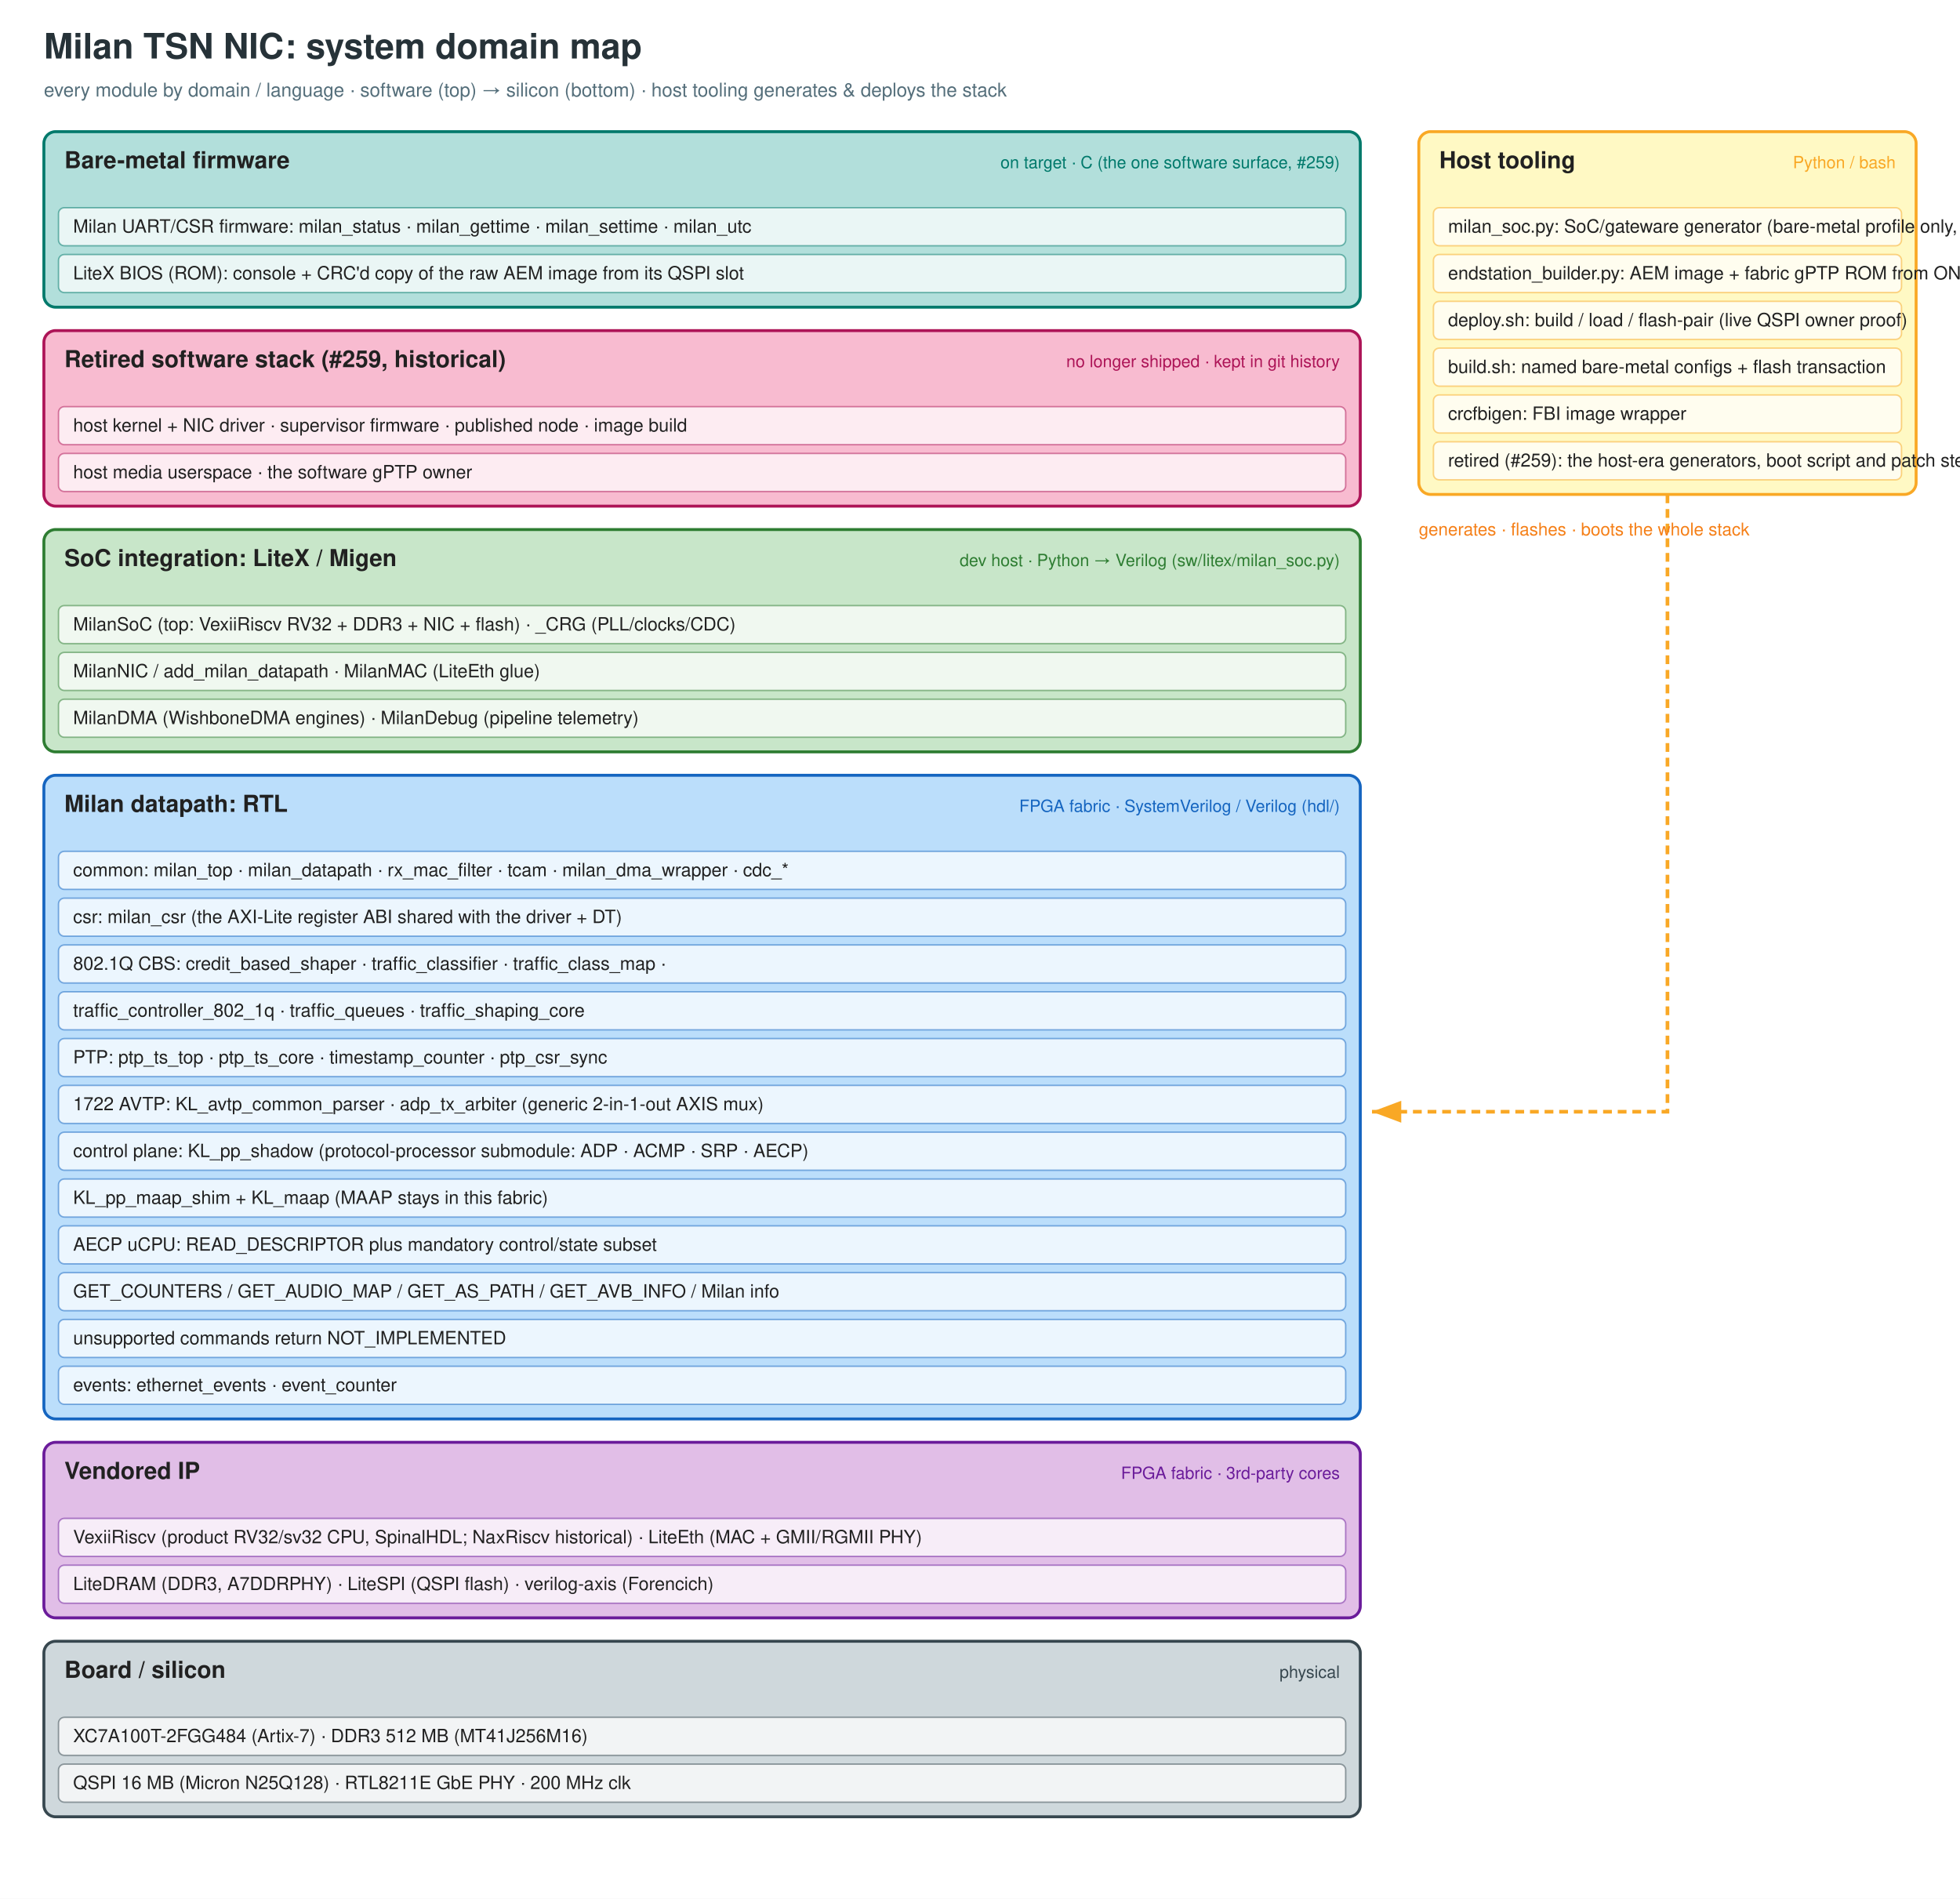
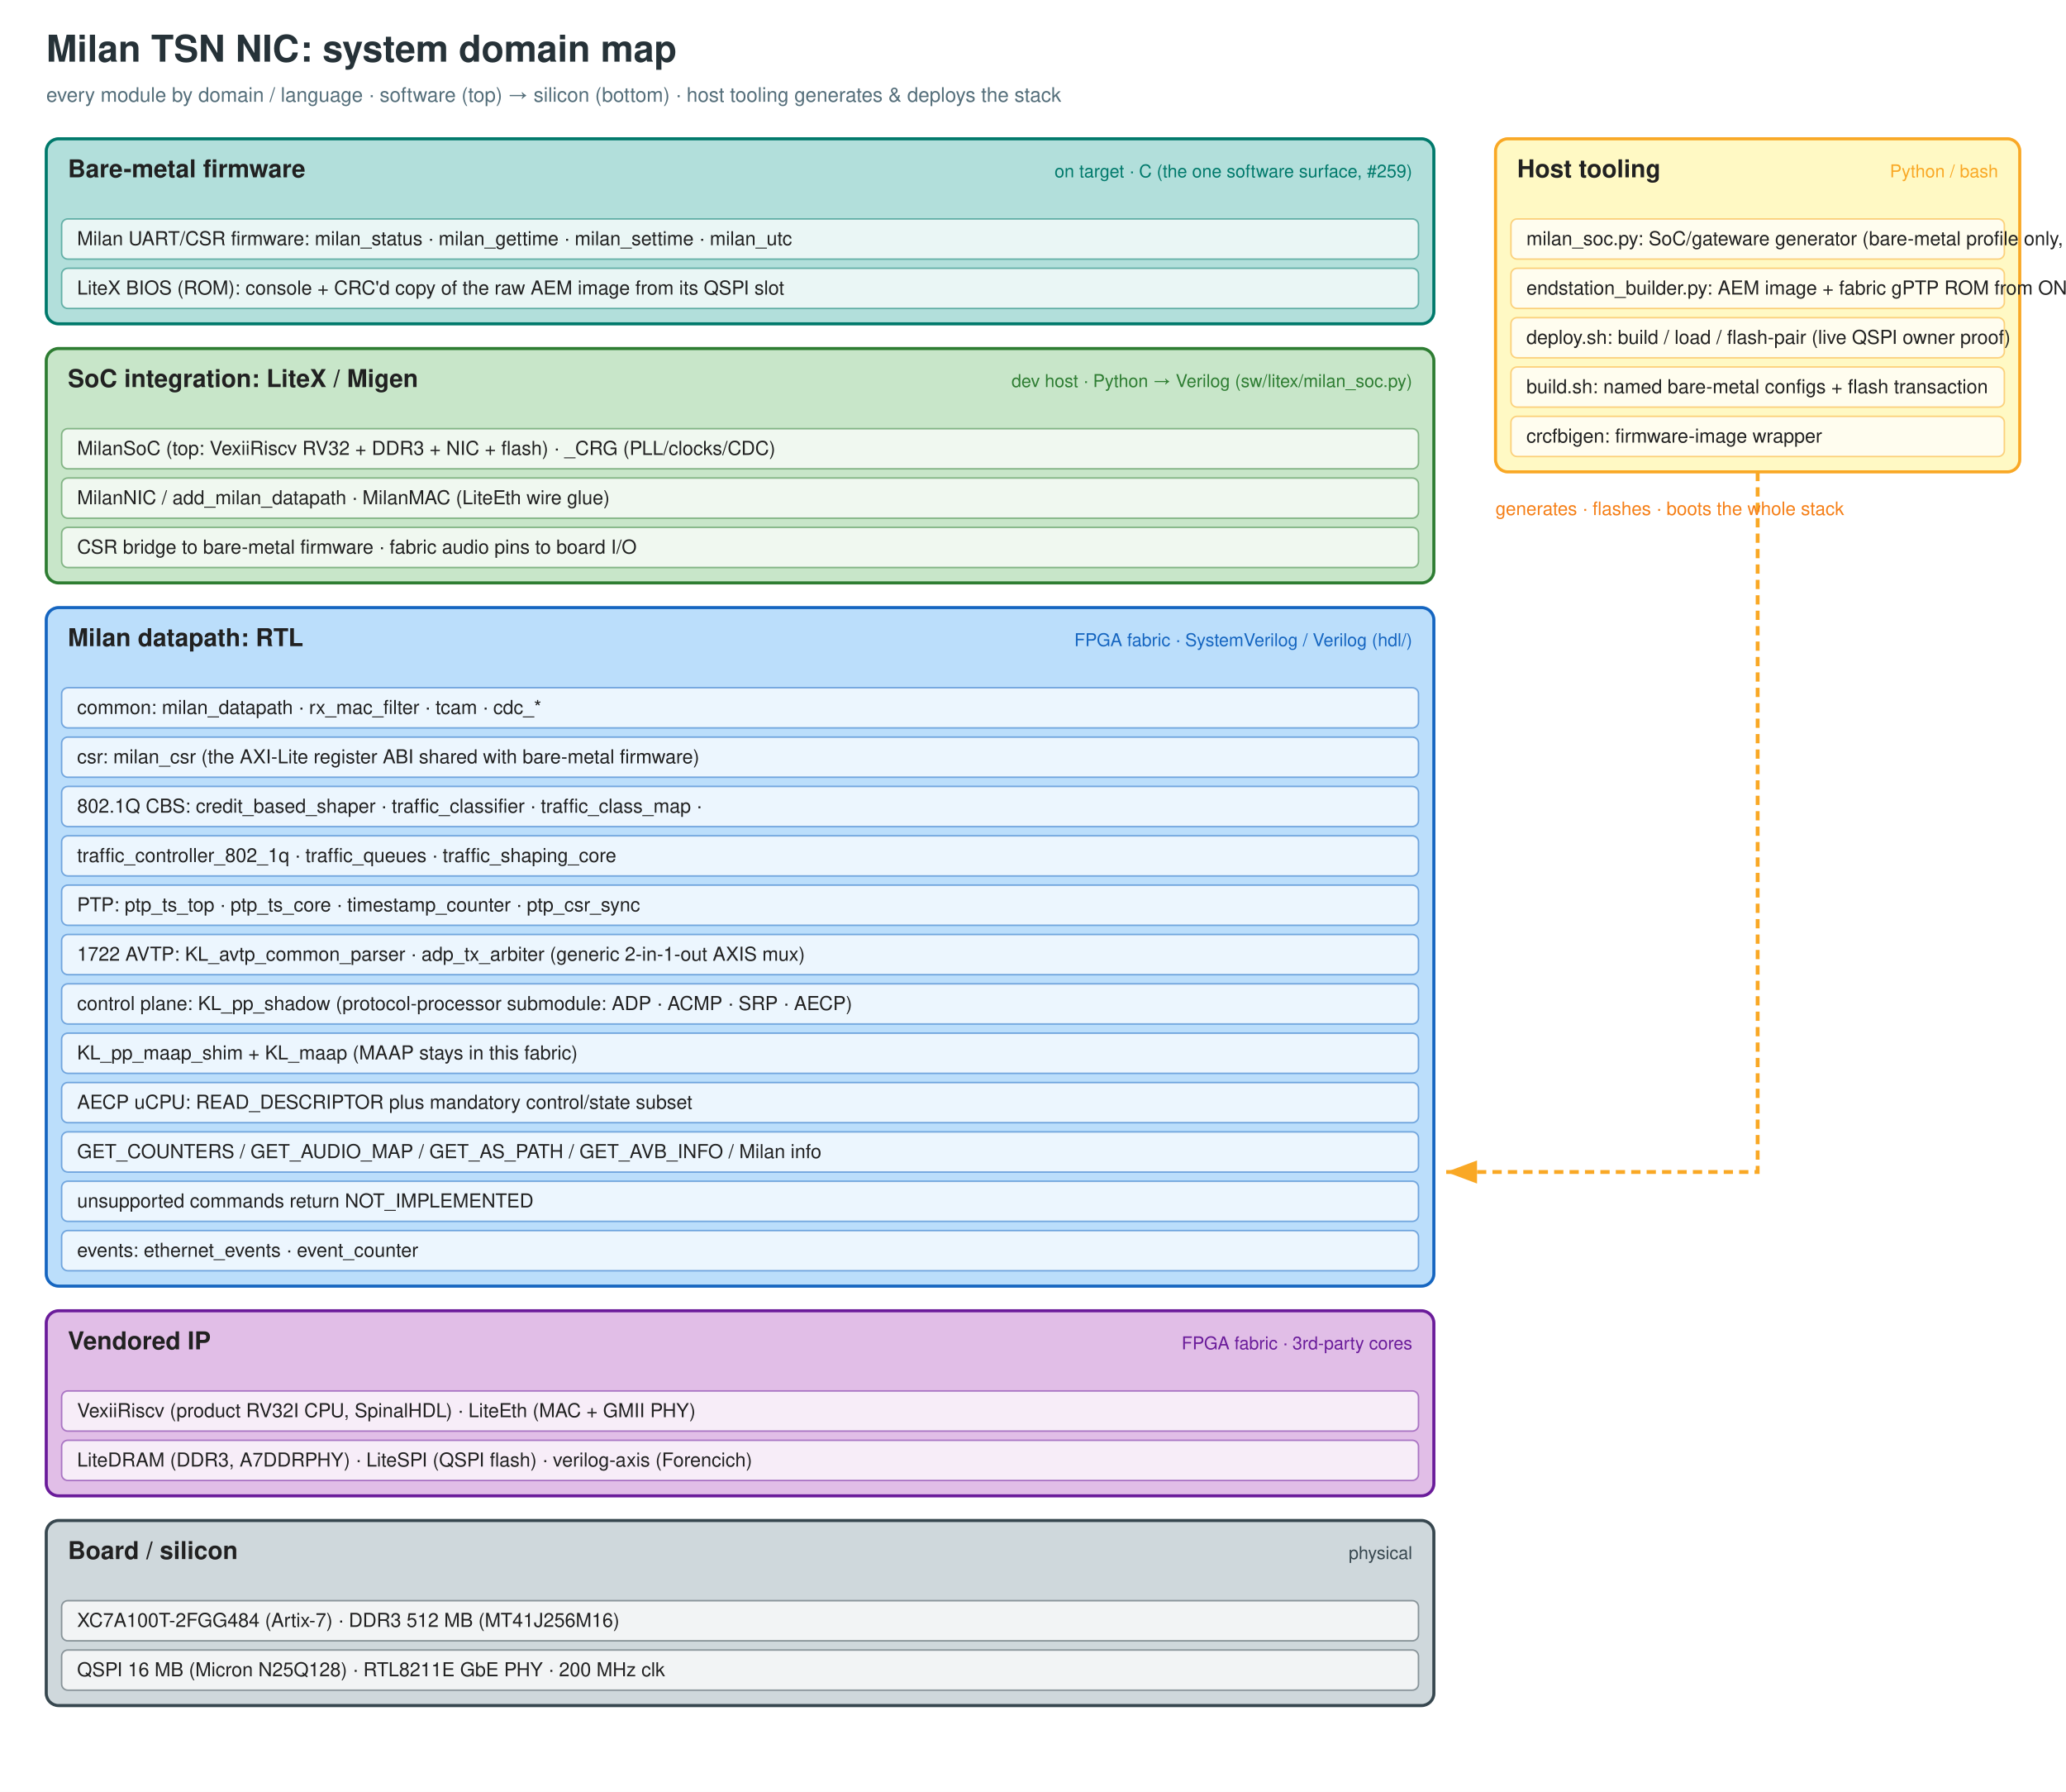
- <svg xmlns="http://www.w3.org/2000/svg" width="1340" height="1298" viewBox="0 0 1340 1298" font-family="Helvetica,Arial,sans-serif">
-   <rect width="1340" height="1298" fill="#ffffff" />
+ <svg xmlns="http://www.w3.org/2000/svg" width="1340" height="1162" viewBox="0 0 1340 1162" font-family="Helvetica,Arial,sans-serif">
+   <rect width="1340" height="1162" fill="#ffffff" />
  <text x="30" y="40" font-size="24" font-weight="bold" fill="#263238">Milan TSN NIC: system domain map</text>
  <text x="30" y="66" font-size="13" fill="#546E7A">every module by domain / language · software (top) → silicon (bottom) · host tooling generates &amp; deploys the stack</text>
  <rect x="30" y="90" width="900" height="120" rx="8" fill="#B2DFDB" stroke="#00796B" stroke-width="2" />
  <text x="44" y="115" font-size="16" font-weight="bold" fill="#212121">Bare-metal firmware</text>
  <text x="44" y="115" font-size="16" fill="#212121">
    <tspan> </tspan>
  </text>
  <text x="916" y="115" font-size="11.5" fill="#00796B" text-anchor="end">on target · C (the one software surface, #259)</text>
  <rect x="40" y="142" width="880" height="26" rx="4" fill="#ffffff" fill-opacity="0.72" stroke="#00796B" stroke-opacity="0.5" stroke-width="1" />
  <text x="50" y="159" font-size="12.5" fill="#212121">Milan UART/CSR firmware: milan_status · milan_gettime · milan_settime · milan_utc</text>
  <rect x="40" y="174" width="880" height="26" rx="4" fill="#ffffff" fill-opacity="0.72" stroke="#00796B" stroke-opacity="0.5" stroke-width="1" />
  <text x="50" y="191" font-size="12.5" fill="#212121">LiteX BIOS (ROM): console + CRC'd copy of the raw AEM image from its QSPI slot</text>
-   <rect x="30" y="226" width="900" height="120" rx="8" fill="#F8BBD0" stroke="#AD1457" stroke-width="2" />
-   <text x="44" y="251" font-size="16" font-weight="bold" fill="#212121">Retired software stack (#259, historical)</text>
+   <rect x="30" y="226" width="900" height="152" rx="8" fill="#C8E6C9" stroke="#2E7D32" stroke-width="2" />
+   <text x="44" y="251" font-size="16" font-weight="bold" fill="#212121">SoC integration: LiteX / Migen</text>
  <text x="44" y="251" font-size="16" fill="#212121">
    <tspan> </tspan>
  </text>
-   <text x="916" y="251" font-size="11.5" fill="#AD1457" text-anchor="end">no longer shipped · kept in git history</text>
-   <rect x="40" y="278" width="880" height="26" rx="4" fill="#ffffff" fill-opacity="0.72" stroke="#AD1457" stroke-opacity="0.5" stroke-width="1" />
-   <text x="50" y="295" font-size="12.5" fill="#212121">host kernel + NIC driver · supervisor firmware · published node · image build</text>
-   <rect x="40" y="310" width="880" height="26" rx="4" fill="#ffffff" fill-opacity="0.72" stroke="#AD1457" stroke-opacity="0.5" stroke-width="1" />
-   <text x="50" y="327" font-size="12.5" fill="#212121">host media userspace · the software gPTP owner</text>
-   <rect x="30" y="362" width="900" height="152" rx="8" fill="#C8E6C9" stroke="#2E7D32" stroke-width="2" />
-   <text x="44" y="387" font-size="16" font-weight="bold" fill="#212121">SoC integration: LiteX / Migen</text>
-   <text x="44" y="387" font-size="16" fill="#212121">
+   <text x="916" y="251" font-size="11.5" fill="#2E7D32" text-anchor="end">dev host · Python → Verilog  (sw/litex/milan_soc.py)</text>
+   <rect x="40" y="278" width="880" height="26" rx="4" fill="#ffffff" fill-opacity="0.72" stroke="#2E7D32" stroke-opacity="0.5" stroke-width="1" />
+   <text x="50" y="295" font-size="12.5" fill="#212121">MilanSoC (top: VexiiRiscv RV32 + DDR3 + NIC + flash)   ·   _CRG (PLL/clocks/CDC)</text>
+   <rect x="40" y="310" width="880" height="26" rx="4" fill="#ffffff" fill-opacity="0.72" stroke="#2E7D32" stroke-opacity="0.5" stroke-width="1" />
+   <text x="50" y="327" font-size="12.5" fill="#212121">MilanNIC / add_milan_datapath   ·   MilanMAC (LiteEth wire glue)</text>
+   <rect x="40" y="342" width="880" height="26" rx="4" fill="#ffffff" fill-opacity="0.72" stroke="#2E7D32" stroke-opacity="0.5" stroke-width="1" />
+   <text x="50" y="359" font-size="12.5" fill="#212121">CSR bridge to bare-metal firmware   ·   fabric audio pins to board I/O</text>
+   <rect x="30" y="394" width="900" height="440" rx="8" fill="#BBDEFB" stroke="#1565C0" stroke-width="2" />
+   <text x="44" y="419" font-size="16" font-weight="bold" fill="#212121">Milan datapath: RTL</text>
+   <text x="44" y="419" font-size="16" fill="#212121">
    <tspan> </tspan>
  </text>
-   <text x="916" y="387" font-size="11.5" fill="#2E7D32" text-anchor="end">dev host · Python → Verilog  (sw/litex/milan_soc.py)</text>
-   <rect x="40" y="414" width="880" height="26" rx="4" fill="#ffffff" fill-opacity="0.72" stroke="#2E7D32" stroke-opacity="0.5" stroke-width="1" />
-   <text x="50" y="431" font-size="12.5" fill="#212121">MilanSoC (top: VexiiRiscv RV32 + DDR3 + NIC + flash)   ·   _CRG (PLL/clocks/CDC)</text>
-   <rect x="40" y="446" width="880" height="26" rx="4" fill="#ffffff" fill-opacity="0.72" stroke="#2E7D32" stroke-opacity="0.5" stroke-width="1" />
-   <text x="50" y="463" font-size="12.5" fill="#212121">MilanNIC / add_milan_datapath   ·   MilanMAC (LiteEth glue)</text>
-   <rect x="40" y="478" width="880" height="26" rx="4" fill="#ffffff" fill-opacity="0.72" stroke="#2E7D32" stroke-opacity="0.5" stroke-width="1" />
-   <text x="50" y="495" font-size="12.5" fill="#212121">MilanDMA (WishboneDMA engines)   ·   MilanDebug (pipeline telemetry)</text>
-   <rect x="30" y="530" width="900" height="440" rx="8" fill="#BBDEFB" stroke="#1565C0" stroke-width="2" />
-   <text x="44" y="555" font-size="16" font-weight="bold" fill="#212121">Milan datapath: RTL</text>
-   <text x="44" y="555" font-size="16" fill="#212121">
+   <text x="916" y="419" font-size="11.5" fill="#1565C0" text-anchor="end">FPGA fabric · SystemVerilog / Verilog  (hdl/)</text>
+   <rect x="40" y="446" width="880" height="26" rx="4" fill="#ffffff" fill-opacity="0.72" stroke="#1565C0" stroke-opacity="0.5" stroke-width="1" />
+   <text x="50" y="463" font-size="12.5" fill="#212121">common: milan_datapath · rx_mac_filter · tcam · cdc_*</text>
+   <rect x="40" y="478" width="880" height="26" rx="4" fill="#ffffff" fill-opacity="0.72" stroke="#1565C0" stroke-opacity="0.5" stroke-width="1" />
+   <text x="50" y="495" font-size="12.5" fill="#212121">csr: milan_csr  (the AXI-Lite register ABI shared with bare-metal firmware)</text>
+   <rect x="40" y="510" width="880" height="26" rx="4" fill="#ffffff" fill-opacity="0.72" stroke="#1565C0" stroke-opacity="0.5" stroke-width="1" />
+   <text x="50" y="527" font-size="12.5" fill="#212121">802.1Q CBS: credit_based_shaper · traffic_classifier · traffic_class_map ·</text>
+   <rect x="40" y="542" width="880" height="26" rx="4" fill="#ffffff" fill-opacity="0.72" stroke="#1565C0" stroke-opacity="0.5" stroke-width="1" />
+   <text x="50" y="559" font-size="12.5" fill="#212121">            traffic_controller_802_1q · traffic_queues · traffic_shaping_core</text>
+   <rect x="40" y="574" width="880" height="26" rx="4" fill="#ffffff" fill-opacity="0.72" stroke="#1565C0" stroke-opacity="0.5" stroke-width="1" />
+   <text x="50" y="591" font-size="12.5" fill="#212121">PTP: ptp_ts_top · ptp_ts_core · timestamp_counter · ptp_csr_sync</text>
+   <rect x="40" y="606" width="880" height="26" rx="4" fill="#ffffff" fill-opacity="0.72" stroke="#1565C0" stroke-opacity="0.5" stroke-width="1" />
+   <text x="50" y="623" font-size="12.5" fill="#212121">1722 AVTP: KL_avtp_common_parser   ·   adp_tx_arbiter (generic 2-in-1-out AXIS mux)</text>
+   <rect x="40" y="638" width="880" height="26" rx="4" fill="#ffffff" fill-opacity="0.72" stroke="#1565C0" stroke-opacity="0.5" stroke-width="1" />
+   <text x="50" y="655" font-size="12.5" fill="#212121">control plane: KL_pp_shadow (protocol-processor submodule: ADP · ACMP · SRP · AECP)</text>
+   <rect x="40" y="670" width="880" height="26" rx="4" fill="#ffffff" fill-opacity="0.72" stroke="#1565C0" stroke-opacity="0.5" stroke-width="1" />
+   <text x="50" y="687" font-size="12.5" fill="#212121">               KL_pp_maap_shim + KL_maap  (MAAP stays in this fabric)</text>
+   <rect x="40" y="702" width="880" height="26" rx="4" fill="#ffffff" fill-opacity="0.72" stroke="#1565C0" stroke-opacity="0.5" stroke-width="1" />
+   <text x="50" y="719" font-size="12.5" fill="#212121">               AECP uCPU: READ_DESCRIPTOR plus mandatory control/state subset</text>
+   <rect x="40" y="734" width="880" height="26" rx="4" fill="#ffffff" fill-opacity="0.72" stroke="#1565C0" stroke-opacity="0.5" stroke-width="1" />
+   <text x="50" y="751" font-size="12.5" fill="#212121">               GET_COUNTERS / GET_AUDIO_MAP / GET_AS_PATH / GET_AVB_INFO / Milan info</text>
+   <rect x="40" y="766" width="880" height="26" rx="4" fill="#ffffff" fill-opacity="0.72" stroke="#1565C0" stroke-opacity="0.5" stroke-width="1" />
+   <text x="50" y="783" font-size="12.5" fill="#212121">               unsupported commands return NOT_IMPLEMENTED</text>
+   <rect x="40" y="798" width="880" height="26" rx="4" fill="#ffffff" fill-opacity="0.72" stroke="#1565C0" stroke-opacity="0.5" stroke-width="1" />
+   <text x="50" y="815" font-size="12.5" fill="#212121">events: ethernet_events · event_counter</text>
+   <rect x="30" y="850" width="900" height="120" rx="8" fill="#E1BEE7" stroke="#6A1B9A" stroke-width="2" />
+   <text x="44" y="875" font-size="16" font-weight="bold" fill="#212121">Vendored IP</text>
+   <text x="44" y="875" font-size="16" fill="#212121">
    <tspan> </tspan>
  </text>
-   <text x="916" y="555" font-size="11.5" fill="#1565C0" text-anchor="end">FPGA fabric · SystemVerilog / Verilog  (hdl/)</text>
-   <rect x="40" y="582" width="880" height="26" rx="4" fill="#ffffff" fill-opacity="0.72" stroke="#1565C0" stroke-opacity="0.5" stroke-width="1" />
-   <text x="50" y="599" font-size="12.5" fill="#212121">common: milan_top · milan_datapath · rx_mac_filter · tcam · milan_dma_wrapper · cdc_*</text>
-   <rect x="40" y="614" width="880" height="26" rx="4" fill="#ffffff" fill-opacity="0.72" stroke="#1565C0" stroke-opacity="0.5" stroke-width="1" />
-   <text x="50" y="631" font-size="12.5" fill="#212121">csr: milan_csr  (the AXI-Lite register ABI shared with the driver + DT)</text>
-   <rect x="40" y="646" width="880" height="26" rx="4" fill="#ffffff" fill-opacity="0.72" stroke="#1565C0" stroke-opacity="0.5" stroke-width="1" />
-   <text x="50" y="663" font-size="12.5" fill="#212121">802.1Q CBS: credit_based_shaper · traffic_classifier · traffic_class_map ·</text>
-   <rect x="40" y="678" width="880" height="26" rx="4" fill="#ffffff" fill-opacity="0.72" stroke="#1565C0" stroke-opacity="0.5" stroke-width="1" />
-   <text x="50" y="695" font-size="12.5" fill="#212121">            traffic_controller_802_1q · traffic_queues · traffic_shaping_core</text>
-   <rect x="40" y="710" width="880" height="26" rx="4" fill="#ffffff" fill-opacity="0.72" stroke="#1565C0" stroke-opacity="0.5" stroke-width="1" />
-   <text x="50" y="727" font-size="12.5" fill="#212121">PTP: ptp_ts_top · ptp_ts_core · timestamp_counter · ptp_csr_sync</text>
-   <rect x="40" y="742" width="880" height="26" rx="4" fill="#ffffff" fill-opacity="0.72" stroke="#1565C0" stroke-opacity="0.5" stroke-width="1" />
-   <text x="50" y="759" font-size="12.5" fill="#212121">1722 AVTP: KL_avtp_common_parser   ·   adp_tx_arbiter (generic 2-in-1-out AXIS mux)</text>
-   <rect x="40" y="774" width="880" height="26" rx="4" fill="#ffffff" fill-opacity="0.72" stroke="#1565C0" stroke-opacity="0.5" stroke-width="1" />
-   <text x="50" y="791" font-size="12.5" fill="#212121">control plane: KL_pp_shadow (protocol-processor submodule: ADP · ACMP · SRP · AECP)</text>
-   <rect x="40" y="806" width="880" height="26" rx="4" fill="#ffffff" fill-opacity="0.72" stroke="#1565C0" stroke-opacity="0.5" stroke-width="1" />
-   <text x="50" y="823" font-size="12.5" fill="#212121">               KL_pp_maap_shim + KL_maap  (MAAP stays in this fabric)</text>
-   <rect x="40" y="838" width="880" height="26" rx="4" fill="#ffffff" fill-opacity="0.72" stroke="#1565C0" stroke-opacity="0.5" stroke-width="1" />
-   <text x="50" y="855" font-size="12.5" fill="#212121">               AECP uCPU: READ_DESCRIPTOR plus mandatory control/state subset</text>
-   <rect x="40" y="870" width="880" height="26" rx="4" fill="#ffffff" fill-opacity="0.72" stroke="#1565C0" stroke-opacity="0.5" stroke-width="1" />
-   <text x="50" y="887" font-size="12.5" fill="#212121">               GET_COUNTERS / GET_AUDIO_MAP / GET_AS_PATH / GET_AVB_INFO / Milan info</text>
-   <rect x="40" y="902" width="880" height="26" rx="4" fill="#ffffff" fill-opacity="0.72" stroke="#1565C0" stroke-opacity="0.5" stroke-width="1" />
-   <text x="50" y="919" font-size="12.5" fill="#212121">               unsupported commands return NOT_IMPLEMENTED</text>
-   <rect x="40" y="934" width="880" height="26" rx="4" fill="#ffffff" fill-opacity="0.72" stroke="#1565C0" stroke-opacity="0.5" stroke-width="1" />
-   <text x="50" y="951" font-size="12.5" fill="#212121">events: ethernet_events · event_counter</text>
-   <rect x="30" y="986" width="900" height="120" rx="8" fill="#E1BEE7" stroke="#6A1B9A" stroke-width="2" />
-   <text x="44" y="1011" font-size="16" font-weight="bold" fill="#212121">Vendored IP</text>
+   <text x="916" y="875" font-size="11.5" fill="#6A1B9A" text-anchor="end">FPGA fabric · 3rd-party cores</text>
+   <rect x="40" y="902" width="880" height="26" rx="4" fill="#ffffff" fill-opacity="0.72" stroke="#6A1B9A" stroke-opacity="0.5" stroke-width="1" />
+   <text x="50" y="919" font-size="12.5" fill="#212121">VexiiRiscv (product RV32I CPU, SpinalHDL)   ·   LiteEth (MAC + GMII PHY)</text>
+   <rect x="40" y="934" width="880" height="26" rx="4" fill="#ffffff" fill-opacity="0.72" stroke="#6A1B9A" stroke-opacity="0.5" stroke-width="1" />
+   <text x="50" y="951" font-size="12.5" fill="#212121">LiteDRAM (DDR3, A7DDRPHY)   ·   LiteSPI (QSPI flash)   ·   verilog-axis (Forencich)</text>
+   <rect x="30" y="986" width="900" height="120" rx="8" fill="#CFD8DC" stroke="#37474F" stroke-width="2" />
+   <text x="44" y="1011" font-size="16" font-weight="bold" fill="#212121">Board / silicon</text>
  <text x="44" y="1011" font-size="16" fill="#212121">
    <tspan> </tspan>
  </text>
-   <text x="916" y="1011" font-size="11.5" fill="#6A1B9A" text-anchor="end">FPGA fabric · 3rd-party cores</text>
-   <rect x="40" y="1038" width="880" height="26" rx="4" fill="#ffffff" fill-opacity="0.72" stroke="#6A1B9A" stroke-opacity="0.5" stroke-width="1" />
-   <text x="50" y="1055" font-size="12.5" fill="#212121">VexiiRiscv (product RV32/sv32 CPU, SpinalHDL; NaxRiscv historical)   ·   LiteEth (MAC + GMII/RGMII PHY)</text>
-   <rect x="40" y="1070" width="880" height="26" rx="4" fill="#ffffff" fill-opacity="0.72" stroke="#6A1B9A" stroke-opacity="0.5" stroke-width="1" />
-   <text x="50" y="1087" font-size="12.5" fill="#212121">LiteDRAM (DDR3, A7DDRPHY)   ·   LiteSPI (QSPI flash)   ·   verilog-axis (Forencich)</text>
-   <rect x="30" y="1122" width="900" height="120" rx="8" fill="#CFD8DC" stroke="#37474F" stroke-width="2" />
-   <text x="44" y="1147" font-size="16" font-weight="bold" fill="#212121">Board / silicon</text>
-   <text x="44" y="1147" font-size="16" fill="#212121">
-     <tspan> </tspan>
-   </text>
-   <text x="916" y="1147" font-size="11.5" fill="#37474F" text-anchor="end">physical</text>
-   <rect x="40" y="1174" width="880" height="26" rx="4" fill="#ffffff" fill-opacity="0.72" stroke="#37474F" stroke-opacity="0.5" stroke-width="1" />
-   <text x="50" y="1191" font-size="12.5" fill="#212121">XC7A100T-2FGG484 (Artix-7)  ·  DDR3 512 MB (MT41J256M16)</text>
-   <rect x="40" y="1206" width="880" height="26" rx="4" fill="#ffffff" fill-opacity="0.72" stroke="#37474F" stroke-opacity="0.5" stroke-width="1" />
-   <text x="50" y="1223" font-size="12.5" fill="#212121">QSPI 16 MB (Micron N25Q128)  ·  RTL8211E GbE PHY  ·  200 MHz clk</text>
-   <rect x="970" y="90" width="340" height="248" rx="8" fill="#FFF9C4" stroke="#F9A825" stroke-width="2" />
+   <text x="916" y="1011" font-size="11.5" fill="#37474F" text-anchor="end">physical</text>
+   <rect x="40" y="1038" width="880" height="26" rx="4" fill="#ffffff" fill-opacity="0.72" stroke="#37474F" stroke-opacity="0.5" stroke-width="1" />
+   <text x="50" y="1055" font-size="12.5" fill="#212121">XC7A100T-2FGG484 (Artix-7)  ·  DDR3 512 MB (MT41J256M16)</text>
+   <rect x="40" y="1070" width="880" height="26" rx="4" fill="#ffffff" fill-opacity="0.72" stroke="#37474F" stroke-opacity="0.5" stroke-width="1" />
+   <text x="50" y="1087" font-size="12.5" fill="#212121">QSPI 16 MB (Micron N25Q128)  ·  RTL8211E GbE PHY  ·  200 MHz clk</text>
+   <rect x="970" y="90" width="340" height="216" rx="8" fill="#FFF9C4" stroke="#F9A825" stroke-width="2" />
  <text x="984" y="115" font-size="16" font-weight="bold" fill="#212121">Host tooling</text>
  <text x="984" y="115" font-size="16" fill="#212121">
    <tspan> </tspan>
  </text>
  <text x="1296" y="115" font-size="11.5" fill="#F9A825" text-anchor="end">Python / bash</text>
  <rect x="980" y="142" width="320" height="26" rx="4" fill="#ffffff" fill-opacity="0.72" stroke="#F9A825" stroke-opacity="0.5" stroke-width="1" />
  <text x="990" y="159" font-size="12.5" fill="#212121">milan_soc.py: SoC/gateware generator (bare-metal profile only, #259)</text>
  <rect x="980" y="174" width="320" height="26" rx="4" fill="#ffffff" fill-opacity="0.72" stroke="#F9A825" stroke-opacity="0.5" stroke-width="1" />
  <text x="990" y="191" font-size="12.5" fill="#212121">endstation_builder.py: AEM image + fabric gPTP ROM from ONE config</text>
  <rect x="980" y="206" width="320" height="26" rx="4" fill="#ffffff" fill-opacity="0.72" stroke="#F9A825" stroke-opacity="0.5" stroke-width="1" />
  <text x="990" y="223" font-size="12.5" fill="#212121">deploy.sh: build / load / flash-pair (live QSPI owner proof)</text>
  <rect x="980" y="238" width="320" height="26" rx="4" fill="#ffffff" fill-opacity="0.72" stroke="#F9A825" stroke-opacity="0.5" stroke-width="1" />
  <text x="990" y="255" font-size="12.5" fill="#212121">build.sh: named bare-metal configs + flash transaction</text>
  <rect x="980" y="270" width="320" height="26" rx="4" fill="#ffffff" fill-opacity="0.72" stroke="#F9A825" stroke-opacity="0.5" stroke-width="1" />
-   <text x="990" y="287" font-size="12.5" fill="#212121">crcfbigen: FBI image wrapper</text>
-   <rect x="980" y="302" width="320" height="26" rx="4" fill="#ffffff" fill-opacity="0.72" stroke="#F9A825" stroke-opacity="0.5" stroke-width="1" />
-   <text x="990" y="319" font-size="12.5" fill="#212121">retired (#259): the host-era generators, boot script and patch step</text>
+   <text x="990" y="287" font-size="12.5" fill="#212121">crcfbigen: firmware-image wrapper</text>
  <defs>
    <marker id="a" markerWidth="10" markerHeight="10" refX="8" refY="3" orient="auto">
      <path d="M0,0 L8,3 L0,6 Z" fill="#F9A825" />
    </marker>
  </defs>
-   <path d="M1140 338 L1140 760 L938 760" fill="none" stroke="#F9A825" stroke-width="2.5" marker-end="url(#a)" stroke-dasharray="6 4" />
-   <text x="970" y="366" font-size="12" fill="#F57F17">generates · flashes · boots the whole stack</text>
+   <path d="M1140 306 L1140 760 L938 760" fill="none" stroke="#F9A825" stroke-width="2.5" marker-end="url(#a)" stroke-dasharray="6 4" />
+   <text x="970" y="334" font-size="12" fill="#F57F17">generates · flashes · boots the whole stack</text>
</svg>
